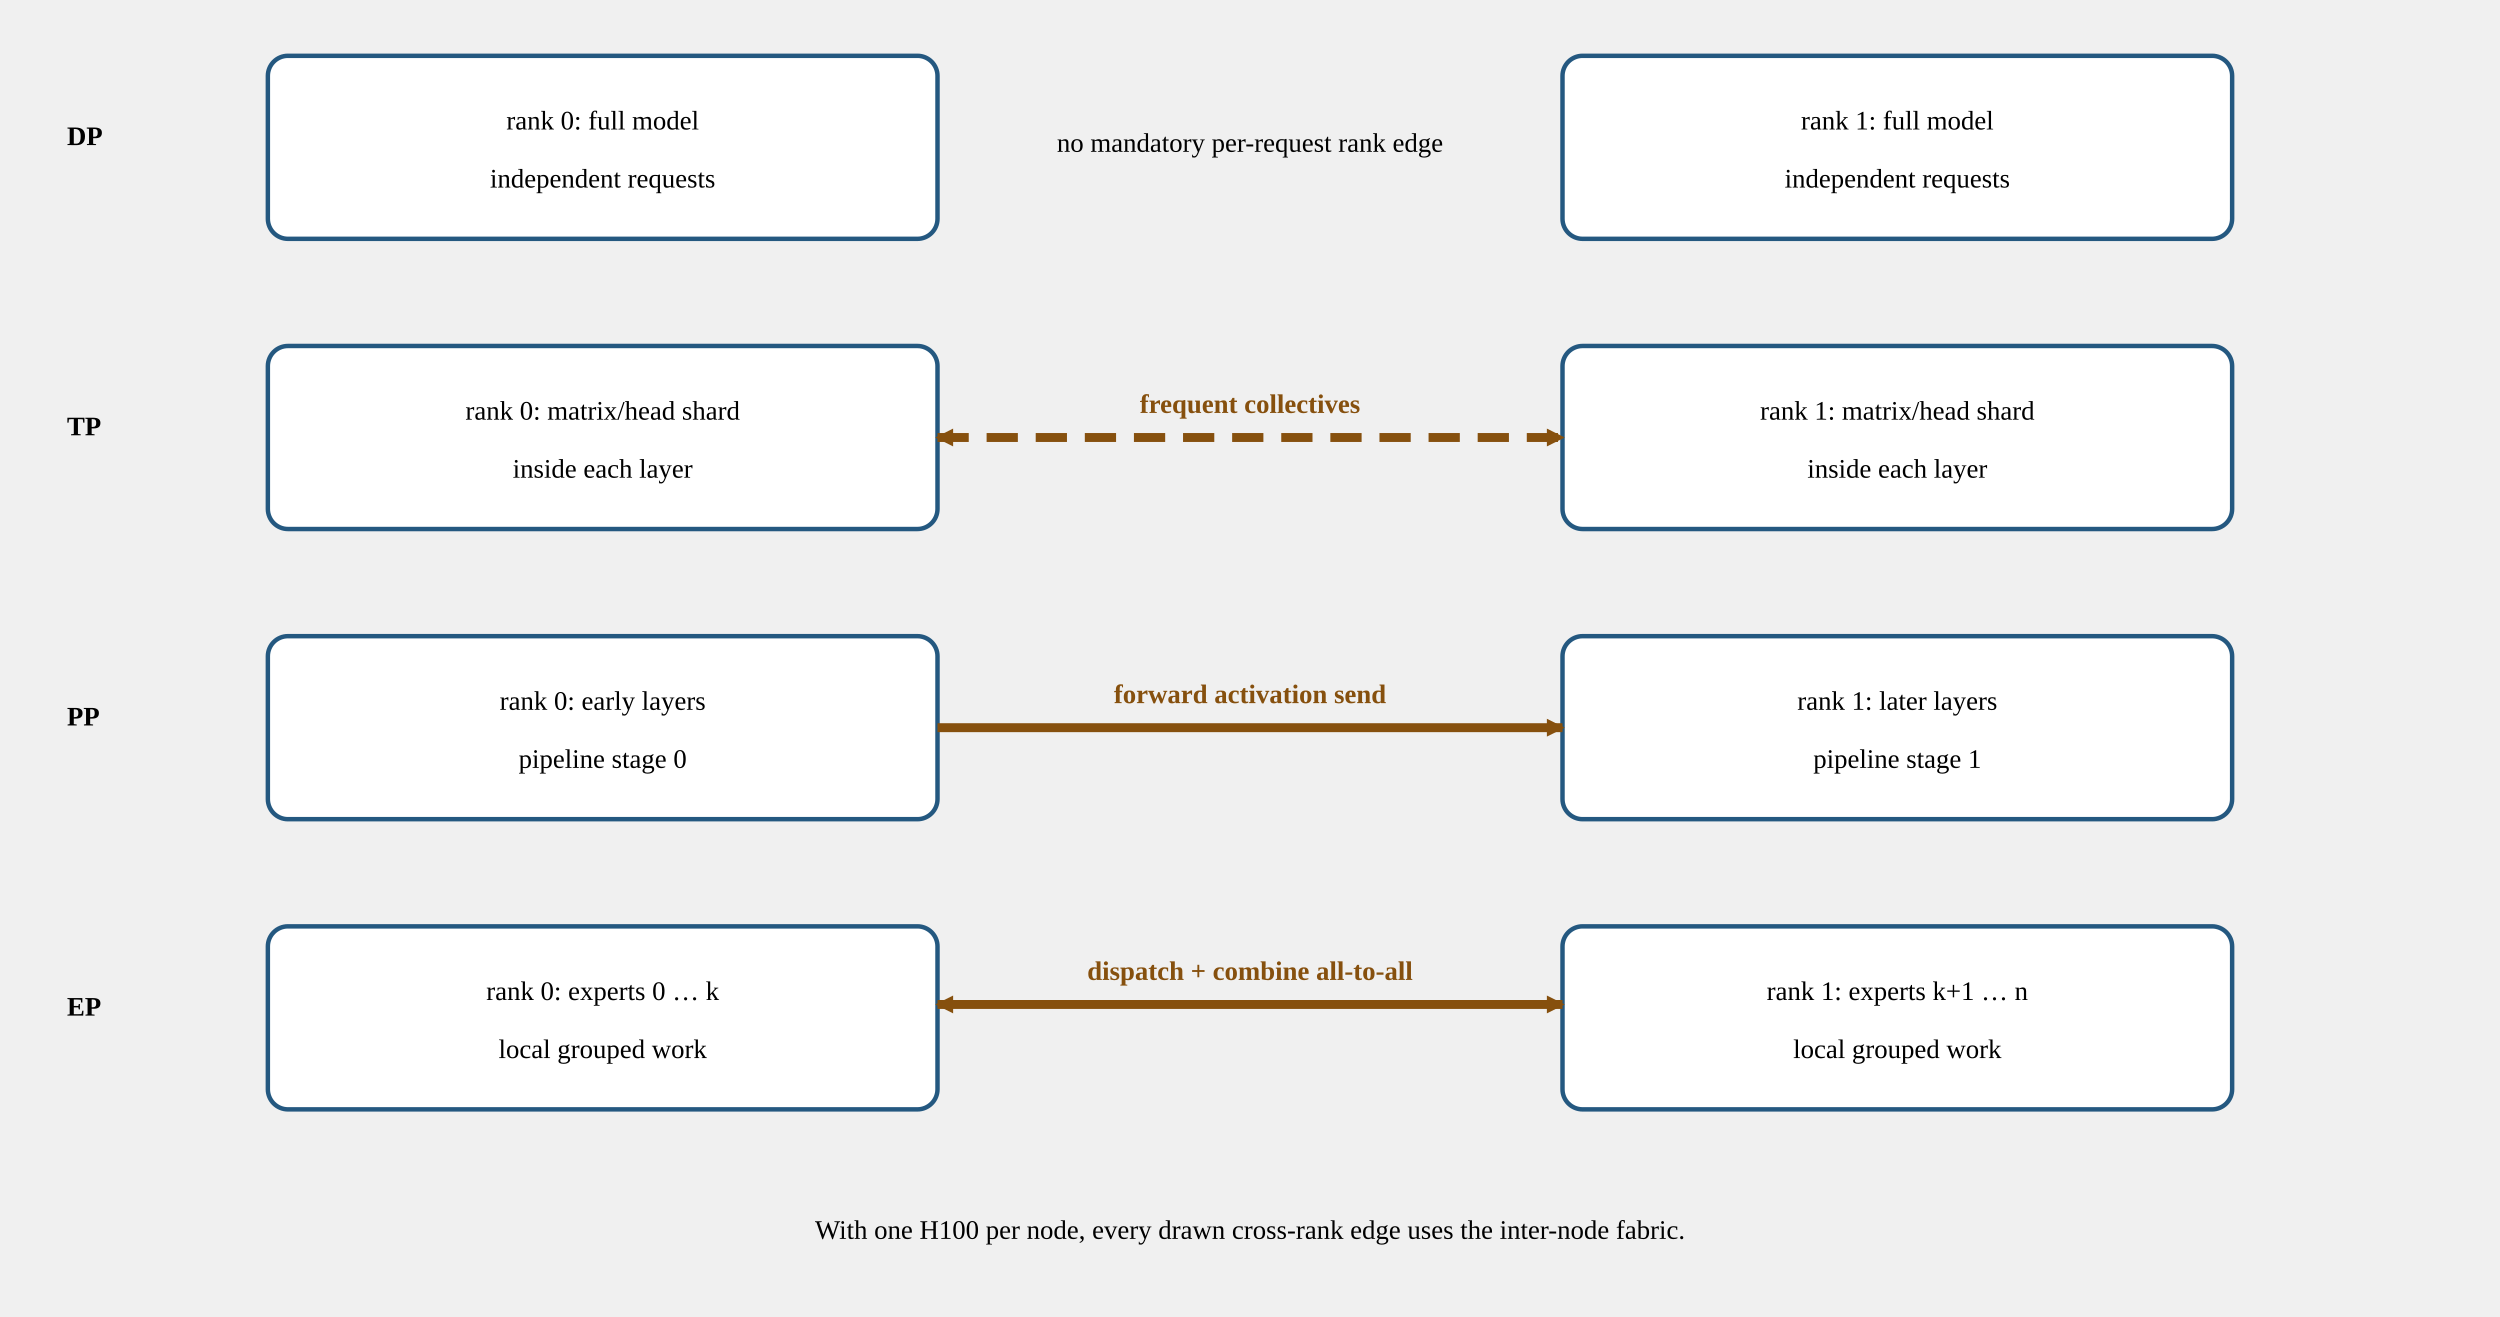
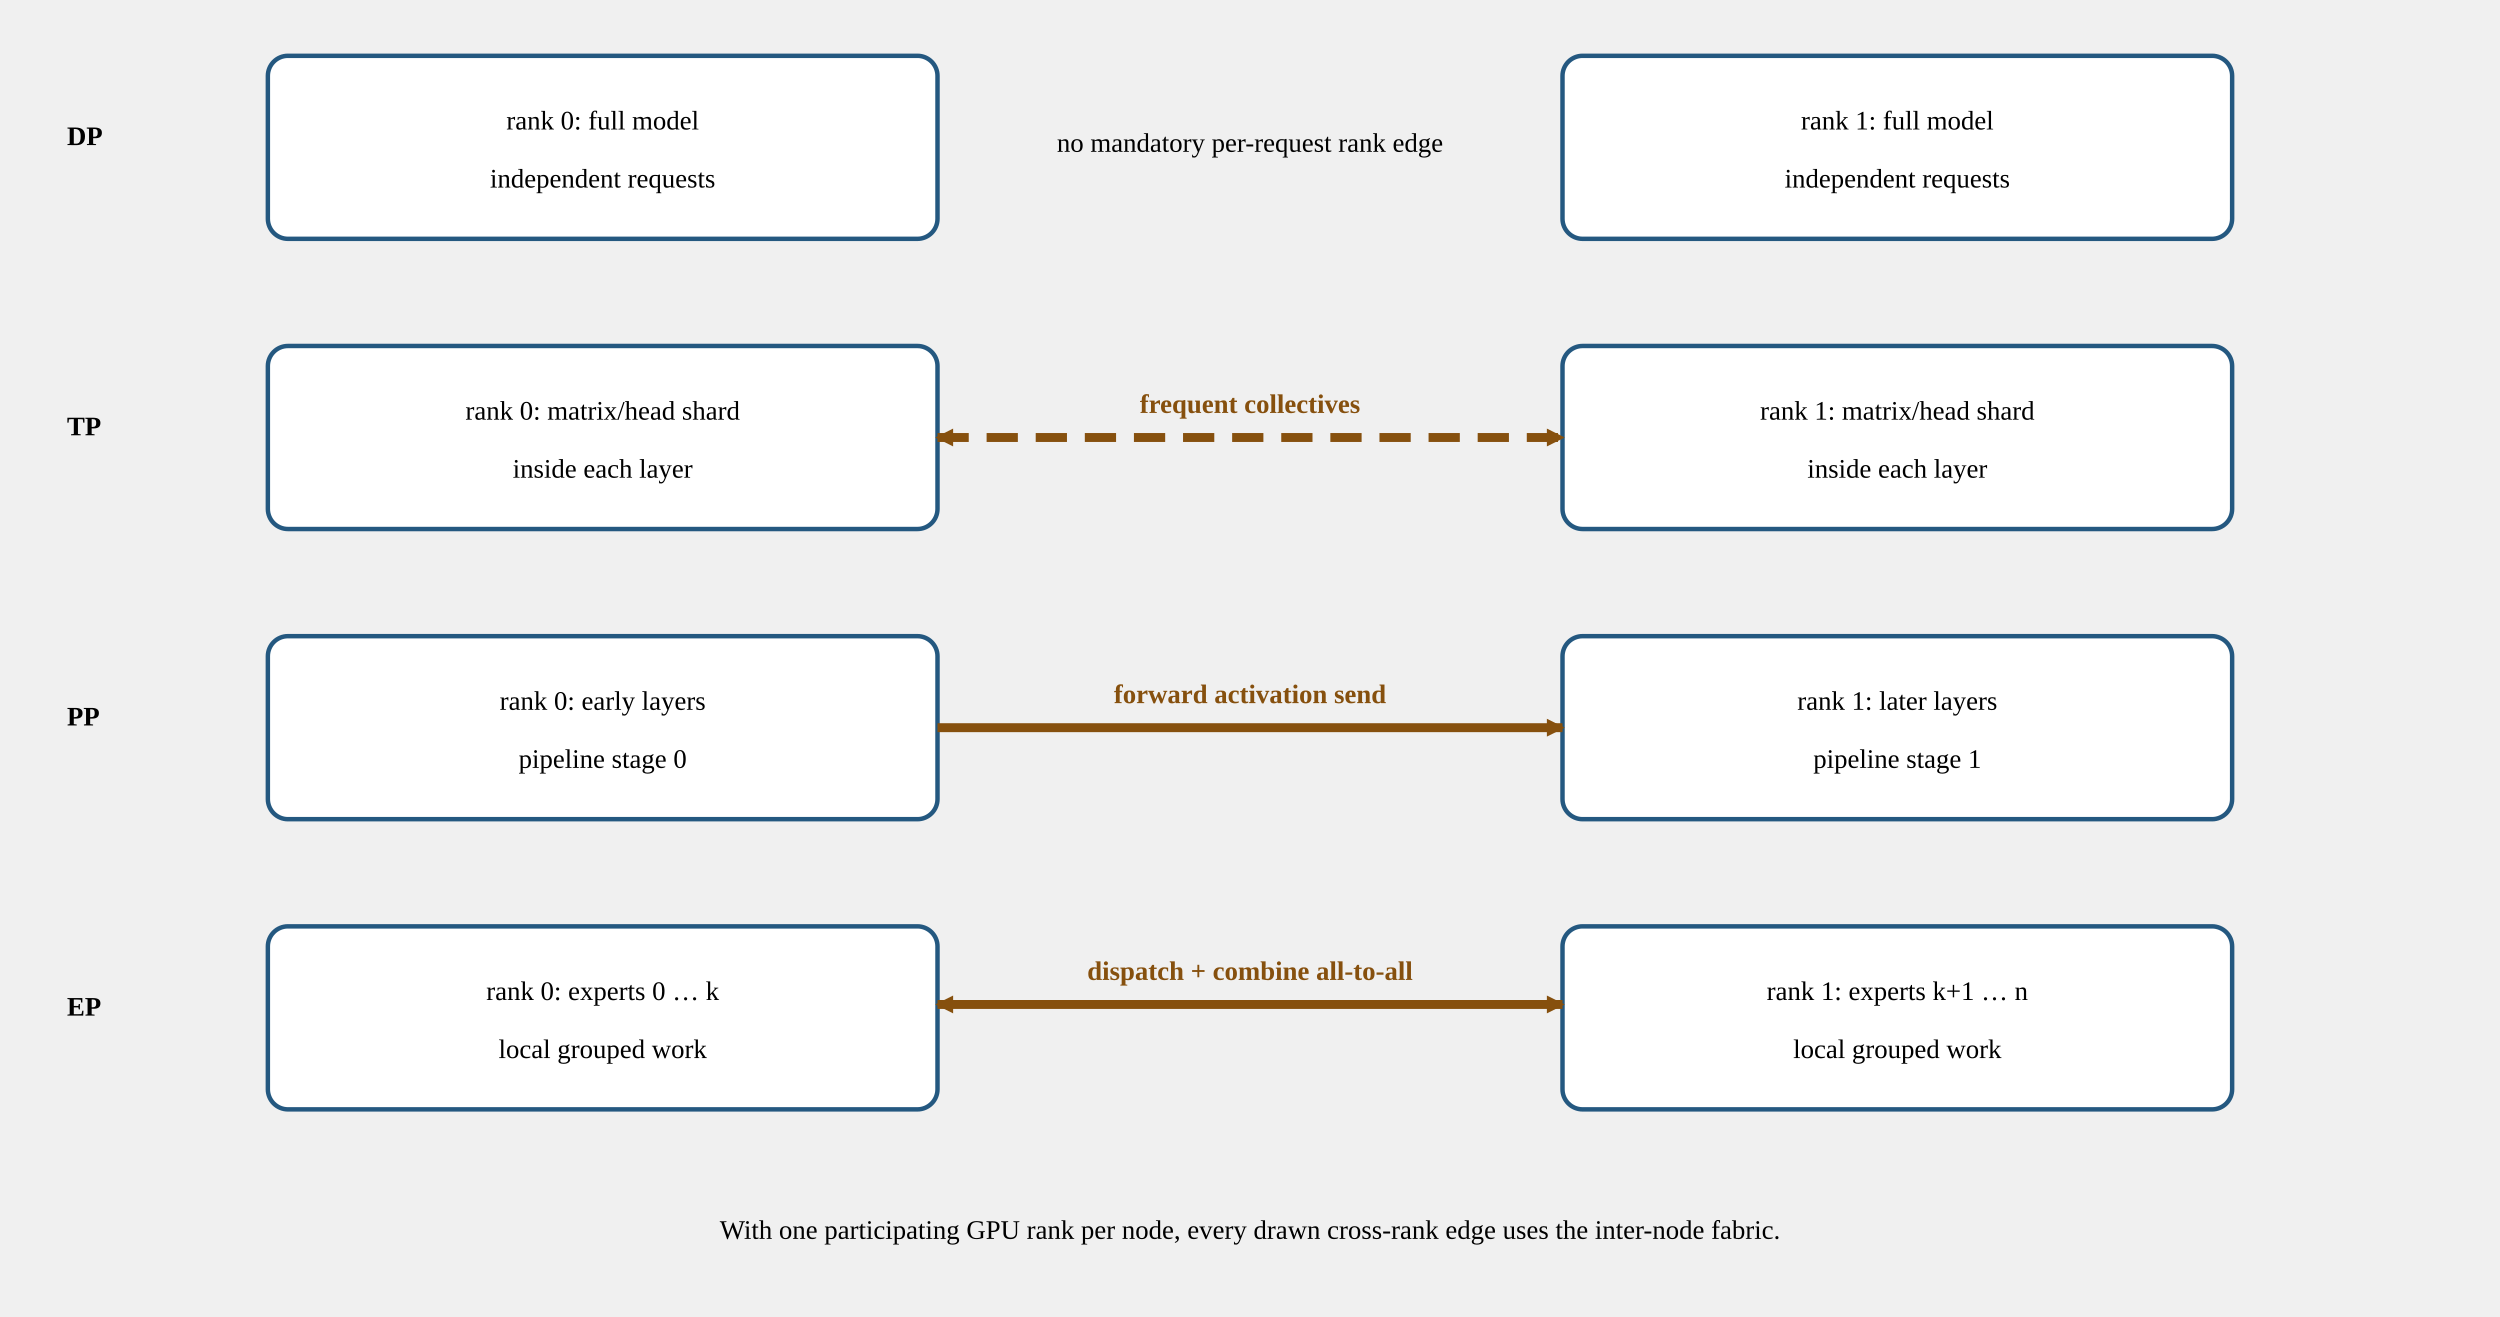
<svg viewBox="0 0 1120 590" role="img" aria-labelledby="detail-two-node-serving-communication-by-parallelism-type-parallel-detail-title detail-two-node-serving-communication-by-parallelism-type-parallel-detail-desc">
  <defs>
    <marker id="detail-two-node-serving-communication-by-parallelism-type-parallel-detail-arr" markerWidth="8" markerHeight="8" refX="7" refY="4" viewBox="0 0 8 8" markerUnits="userSpaceOnUse" orient="auto-start-reverse">
      <path d="M0,0 L0,8 L8,4 z" fill="#86500e" />
    </marker>
  </defs>
  <g font-weight="700">
    <text x="30" y="65">DP</text>
    <text x="30" y="195">TP</text>
    <text x="30" y="325">PP</text>
    <text x="30" y="455">EP</text>
  </g>
  <g fill="#fff" stroke="#245880" stroke-width="2">
    <rect x="120" y="25" width="300" height="82" rx="9" />
    <rect x="700" y="25" width="300" height="82" rx="9" />
    <rect x="120" y="155" width="300" height="82" rx="9" />
    <rect x="700" y="155" width="300" height="82" rx="9" />
    <rect x="120" y="285" width="300" height="82" rx="9" />
    <rect x="700" y="285" width="300" height="82" rx="9" />
    <rect x="120" y="415" width="300" height="82" rx="9" />
    <rect x="700" y="415" width="300" height="82" rx="9" />
  </g>
  <g text-anchor="middle">
    <text x="270" y="58">rank 0: full model</text>
    <text x="270" y="84" class="diagram-label">independent requests</text>
    <text x="850" y="58">rank 1: full model</text>
    <text x="850" y="84" class="diagram-label">independent requests</text>
    <text x="270" y="188">rank 0: matrix/head shard</text>
    <text x="270" y="214" class="diagram-label">inside each layer</text>
    <text x="850" y="188">rank 1: matrix/head shard</text>
    <text x="850" y="214" class="diagram-label">inside each layer</text>
    <text x="270" y="318">rank 0: early layers</text>
    <text x="270" y="344" class="diagram-label">pipeline stage 0</text>
    <text x="850" y="318">rank 1: later layers</text>
    <text x="850" y="344" class="diagram-label">pipeline stage 1</text>
    <text x="270" y="448">rank 0: experts 0 … k</text>
    <text x="270" y="474" class="diagram-label">local grouped work</text>
    <text x="850" y="448">rank 1: experts k+1 … n</text>
    <text x="850" y="474" class="diagram-label">local grouped work</text>
  </g>
  <text x="560" y="68" text-anchor="middle" class="diagram-label">no mandatory per-request rank edge</text>
  <g stroke="#86500e" stroke-width="4" fill="none">
    <path d="M420 196 H700" marker-start="url(#detail-two-node-serving-communication-by-parallelism-type-parallel-detail-arr)" marker-end="url(#detail-two-node-serving-communication-by-parallelism-type-parallel-detail-arr)" stroke-dasharray="14 8" />
    <path d="M420 326 H700" marker-end="url(#detail-two-node-serving-communication-by-parallelism-type-parallel-detail-arr)" />
    <path d="M420 450 H700" marker-start="url(#detail-two-node-serving-communication-by-parallelism-type-parallel-detail-arr)" marker-end="url(#detail-two-node-serving-communication-by-parallelism-type-parallel-detail-arr)" />
  </g>
  <g text-anchor="middle" fill="#86500e" font-weight="700">
    <text x="560" y="185">frequent collectives</text>
    <text x="560" y="315">forward activation send</text>
    <text x="560" y="439">dispatch + combine all-to-all</text>
  </g>
-   <text x="560" y="555" text-anchor="middle">With one H100 per node, every drawn cross-rank edge uses the inter-node fabric.</text>
+   <text x="560" y="555" text-anchor="middle">With one participating GPU rank per node, every drawn cross-rank edge uses the inter-node fabric.</text>
</svg>
